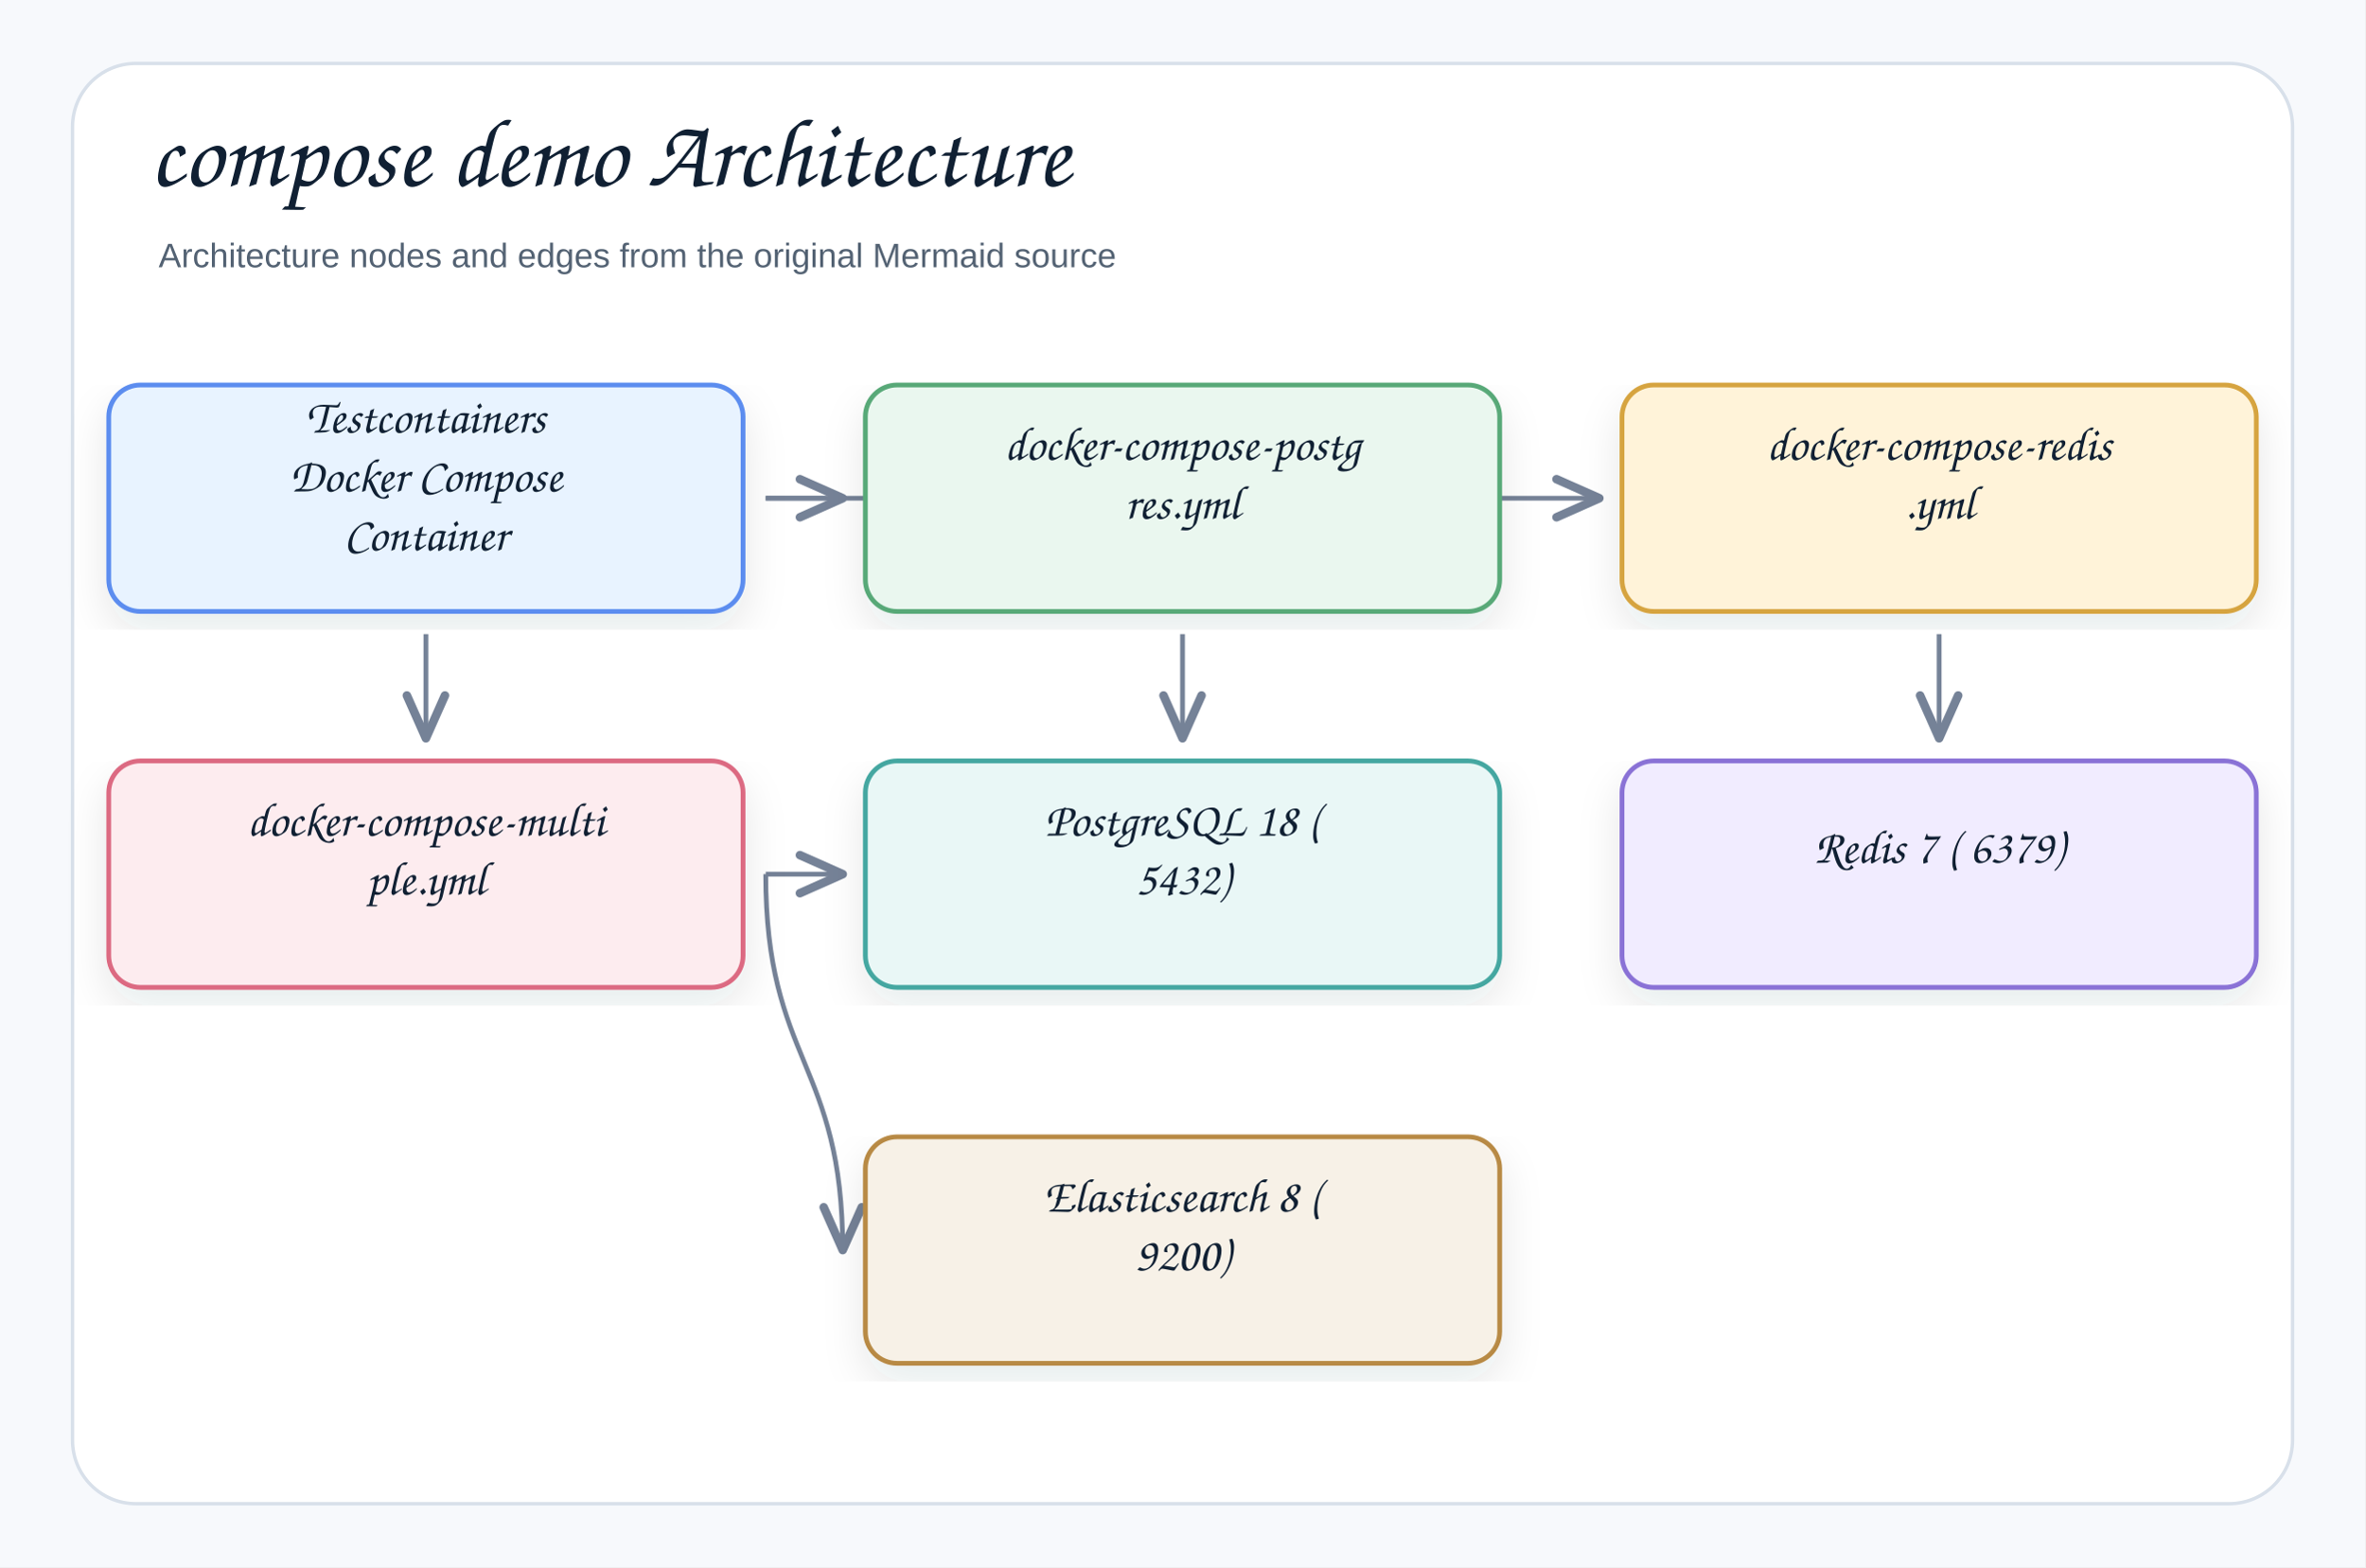
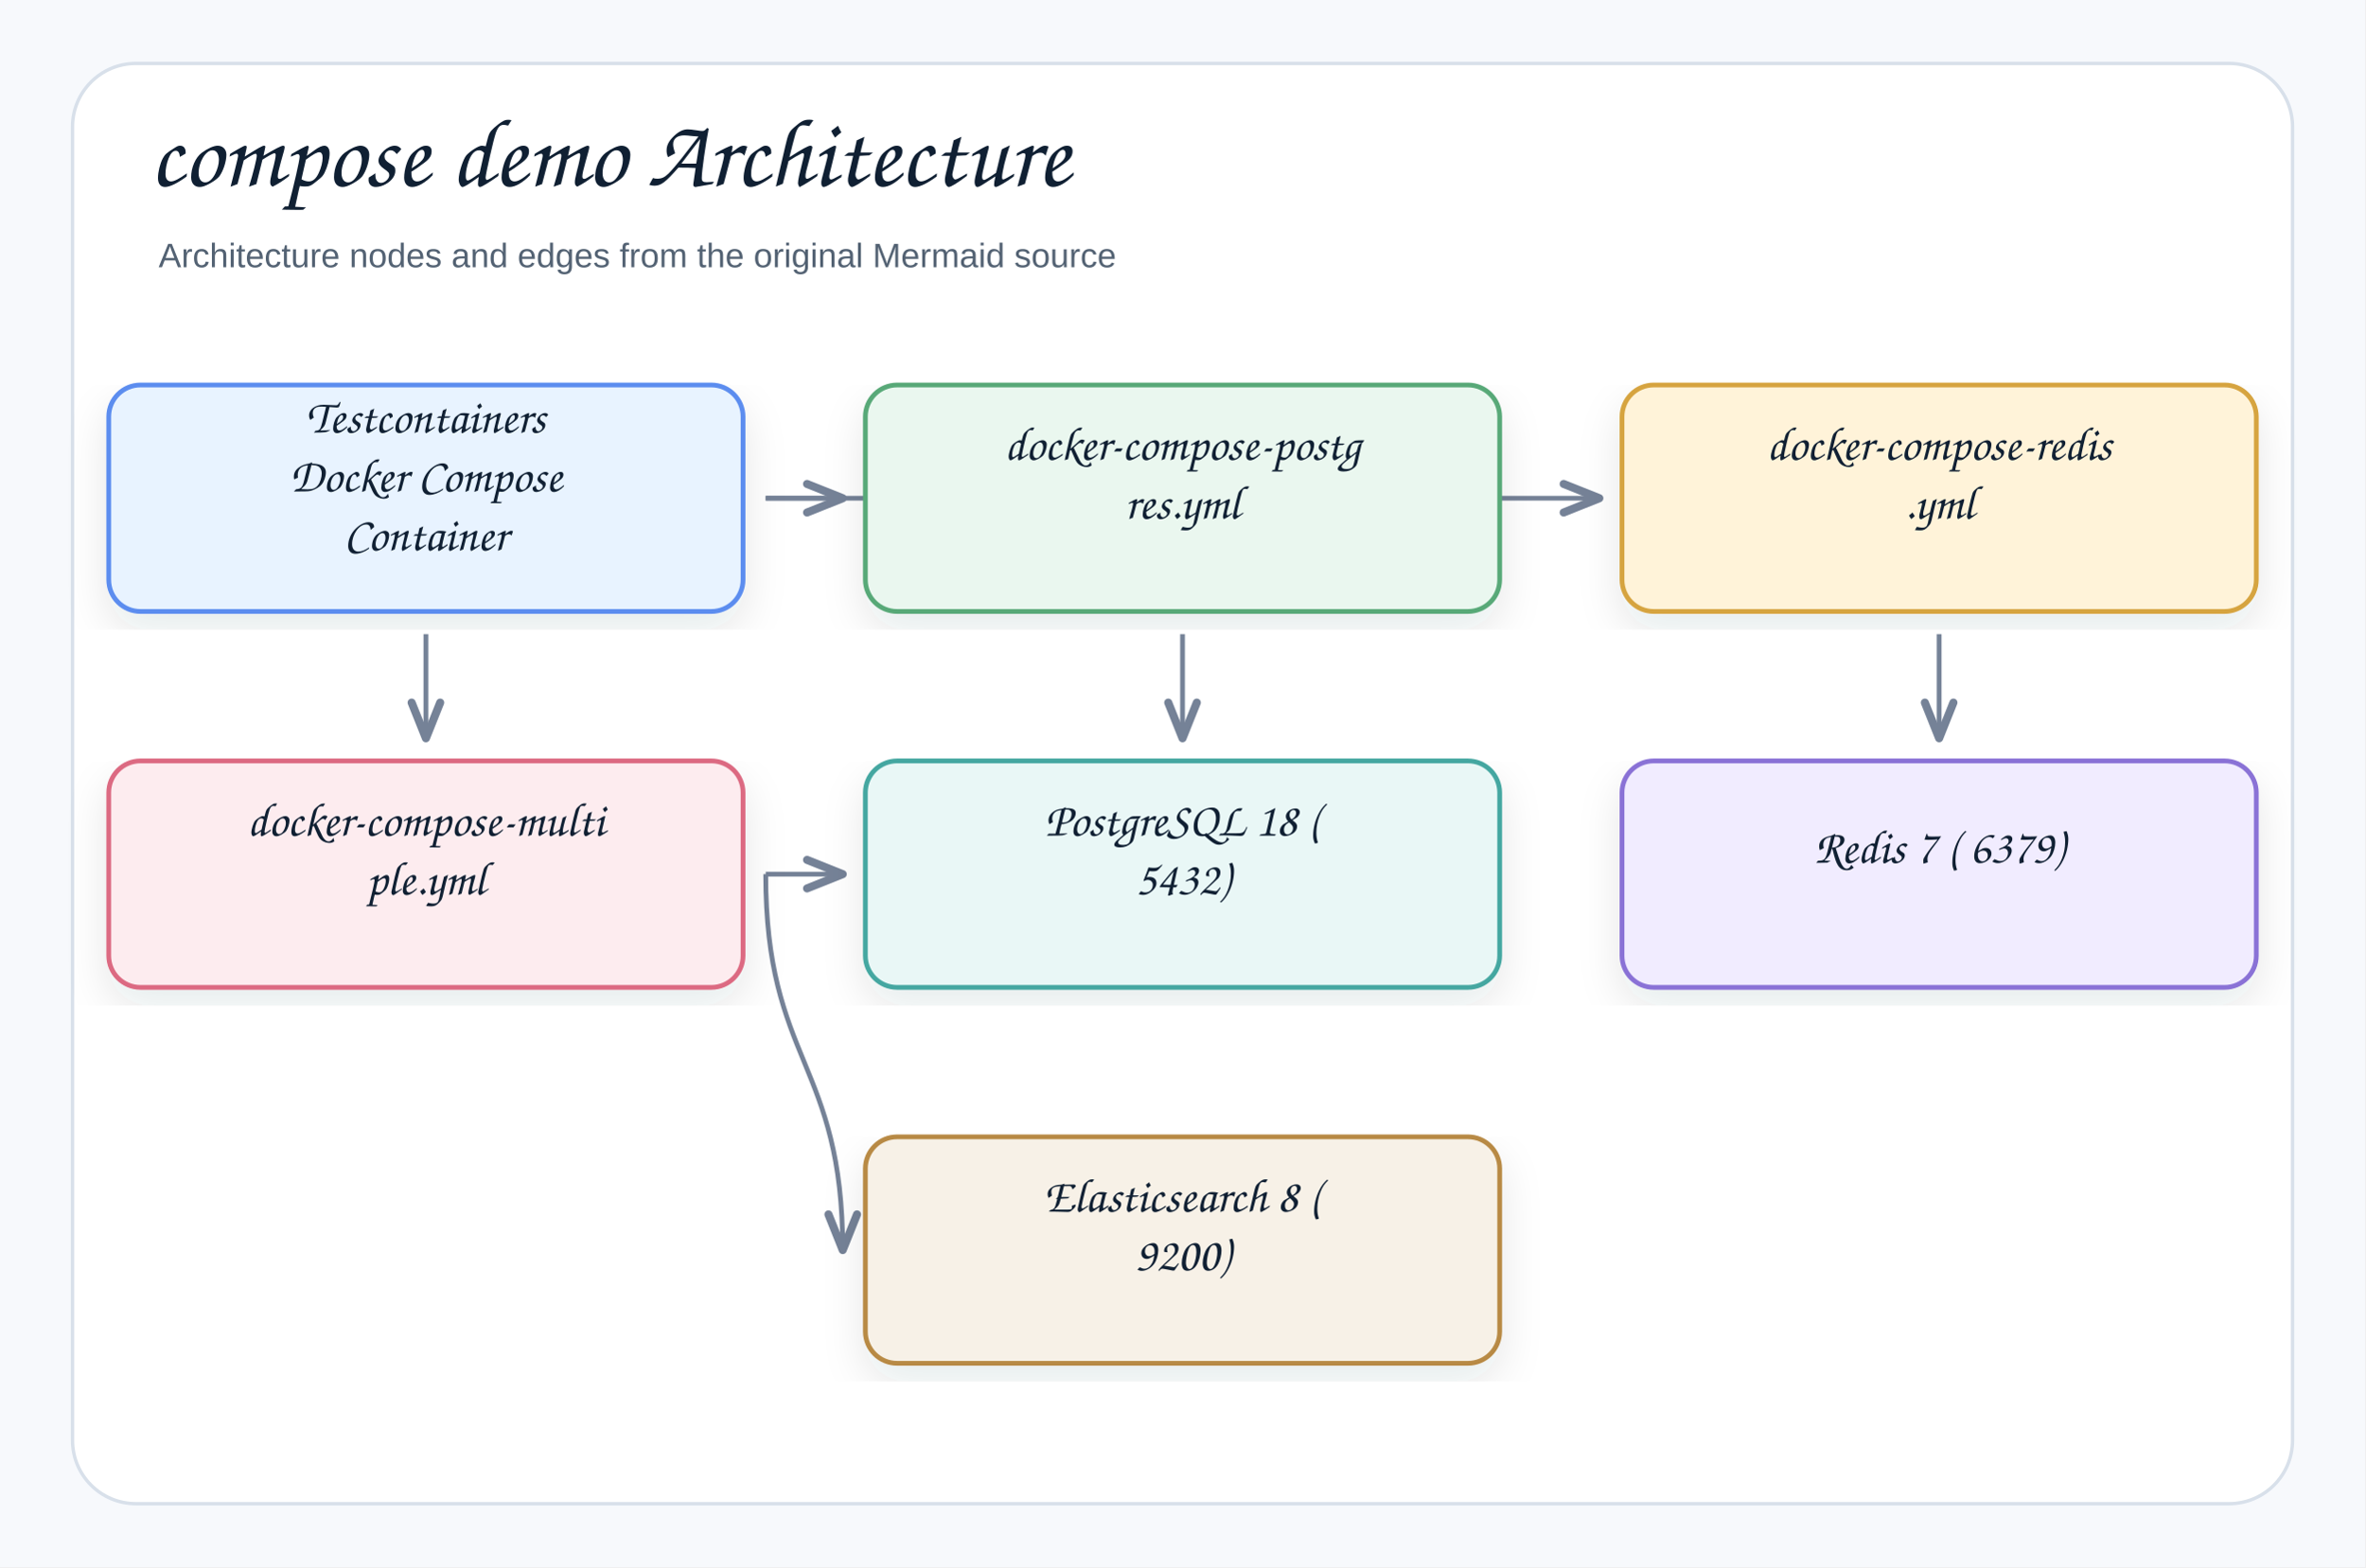
<svg xmlns="http://www.w3.org/2000/svg" width="1044" height="692" viewBox="0 0 1044 692" role="img" aria-label="compose demo Architecture">
  <defs>
    <filter id="shadow" x="-8%" y="-8%" width="116%" height="116%">
      <feDropShadow dx="0" dy="8" stdDeviation="9" flood-color="#1f2937" flood-opacity="0.10" />
    </filter>
-     <marker id="openArrow" markerWidth="12" markerHeight="10" refX="10" refY="5" orient="auto" markerUnits="strokeWidth">
-       <path d="M 1 1 L 10 5 L 1 9" fill="none" stroke="#758297" stroke-width="1.8" stroke-linecap="round" stroke-linejoin="round" />
+     <marker id="openArrow" markerWidth="10" markerHeight="8" refX="8.5" refY="4" orient="auto" markerUnits="strokeWidth">
+       <path d="M 1 1 L 8.5 4 L 1 7" fill="none" stroke="#758297" stroke-width="1.7" stroke-linecap="round" stroke-linejoin="round" />
    </marker>
-     <marker id="inherit" markerWidth="14" markerHeight="12" refX="12" refY="6" orient="auto" markerUnits="strokeWidth">
-       <path d="M 0 1 L 12 6 L 0 11 Z" fill="#ffffff" stroke="#758297" stroke-width="1.8" />
+     <marker id="inherit" markerWidth="11" markerHeight="10" refX="9.5" refY="5" orient="auto" markerUnits="strokeWidth">
+       <path d="M 0.5 1 L 9.5 5 L 0.5 9 Z" fill="#ffffff" stroke="#758297" stroke-width="1.7" />
    </marker>
    <style>
    .canvas{fill:#f7f9fc}.frame{fill:#fff;stroke:#d8e0ea;stroke-width:1.5}
    .title{font-family:"Architects Daughter","Comic Sans MS","Comic Sans",cursive;font-size:43px;font-weight:400;fill:#102033}
    .subtitle{font-family:"Comic Sans MS","Comic Sans","Comic Neue",Arial,sans-serif;font-size:15px;font-weight:400;fill:#536273}
    .label{font-family:"Architects Daughter","Comic Sans MS","Comic Sans",cursive;font-size:25px;font-weight:400;fill:#102033}
    .smallLabel{font-family:"Architects Daughter","Comic Sans MS","Comic Sans",cursive;font-size:21px;font-weight:400;fill:#102033}
    .mono{font-family:"Comic Sans MS","Comic Sans","Comic Neue",Arial,sans-serif;font-size:12px;font-weight:400;fill:#102033}
    .small{font-family:"Comic Sans MS","Comic Sans","Comic Neue",Arial,sans-serif;font-size:12px;font-weight:400;fill:#536273}
    .strong{font-family:"Comic Sans MS","Comic Sans","Comic Neue",Arial,sans-serif;font-size:13px;font-weight:400;fill:#102033}
    .card{stroke-width:2.1;filter:url(#shadow)}.compartment{stroke-width:1.5;fill:none}
    .line{stroke:#758297;stroke-width:2.1;fill:none;marker-end:url(#openArrow)}
    .plainLine{stroke:#758297;stroke-width:2.1;fill:none}
    .dashed{stroke:#758297;stroke-width:2.1;stroke-dasharray:7 6;fill:none;marker-end:url(#openArrow)}
    .inheritLine{stroke:#758297;stroke-width:2.2;fill:none;marker-end:url(#inherit)}
    .implLine{stroke:#758297;stroke-width:2.2;stroke-dasharray:8 7;fill:none;marker-end:url(#inherit)}
  </style>
  </defs>
  <rect class="canvas" width="1044" height="692" />
  <rect class="frame" x="32" y="28" width="980" height="636" rx="28" />
  <text class="title" x="66" y="82">compose demo Architecture</text>
  <text class="subtitle" x="70" y="118">Architecture nodes and edges from the original Mermaid source</text>
  <path class="line" d="M338 386 C338 469 372 469 372 552" />
  <path class="line" d="M338 386 C338 386 372 386 372 386" />
  <path class="line" d="M856 280 C856 303 856 303 856 326" />
  <path class="line" d="M522 280 C522 303 522 303 522 326" />
  <path class="line" d="M188 280 C188 303 188 303 188 326" />
  <path class="line" d="M338 220 C338 220 706 220 706 220" />
  <path class="line" d="M338 220 C338 220 372 220 372 220" />
  <g transform="translate(48,170)">
    <rect class="card" x="0" y="0" width="280" height="100" rx="14" fill="#E8F3FF" stroke="#5B8DEF" />
    <text class="smallLabel" x="140" y="21" text-anchor="middle">Testcontainers</text>
    <text class="smallLabel" x="140" y="47" text-anchor="middle">Docker Compose</text>
    <text class="smallLabel" x="140" y="73" text-anchor="middle">Container</text>
  </g>
  <g transform="translate(382,170)">
    <rect class="card" x="0" y="0" width="280" height="100" rx="14" fill="#EAF7EF" stroke="#58A978" />
    <text class="smallLabel" x="140" y="33" text-anchor="middle">docker-compose-postg</text>
    <text class="smallLabel" x="140" y="59" text-anchor="middle">res.yml</text>
  </g>
  <g transform="translate(716,170)">
    <rect class="card" x="0" y="0" width="280" height="100" rx="14" fill="#FFF3D9" stroke="#D6A441" />
    <text class="smallLabel" x="140" y="33" text-anchor="middle">docker-compose-redis</text>
    <text class="smallLabel" x="140" y="59" text-anchor="middle">.yml</text>
  </g>
  <g transform="translate(48,336)">
    <rect class="card" x="0" y="0" width="280" height="100" rx="14" fill="#FDECEF" stroke="#DC6B82" />
    <text class="smallLabel" x="140" y="33" text-anchor="middle">docker-compose-multi</text>
    <text class="smallLabel" x="140" y="59" text-anchor="middle">ple.yml</text>
  </g>
  <g transform="translate(382,336)">
    <rect class="card" x="0" y="0" width="280" height="100" rx="14" fill="#E9F7F6" stroke="#45A7A1" />
    <text class="smallLabel" x="140" y="33" text-anchor="middle">PostgreSQL 18 (</text>
    <text class="smallLabel" x="140" y="59" text-anchor="middle">5432)</text>
  </g>
  <g transform="translate(716,336)">
    <rect class="card" x="0" y="0" width="280" height="100" rx="14" fill="#F1ECFF" stroke="#8A72D6" />
    <text class="smallLabel" x="140" y="45" text-anchor="middle">Redis 7 ( 6379)</text>
  </g>
  <g transform="translate(382,502)">
    <rect class="card" x="0" y="0" width="280" height="100" rx="14" fill="#F7F1E7" stroke="#B88A44" />
    <text class="smallLabel" x="140" y="33" text-anchor="middle">Elasticsearch 8 (</text>
    <text class="smallLabel" x="140" y="59" text-anchor="middle">9200)</text>
  </g>
</svg>
